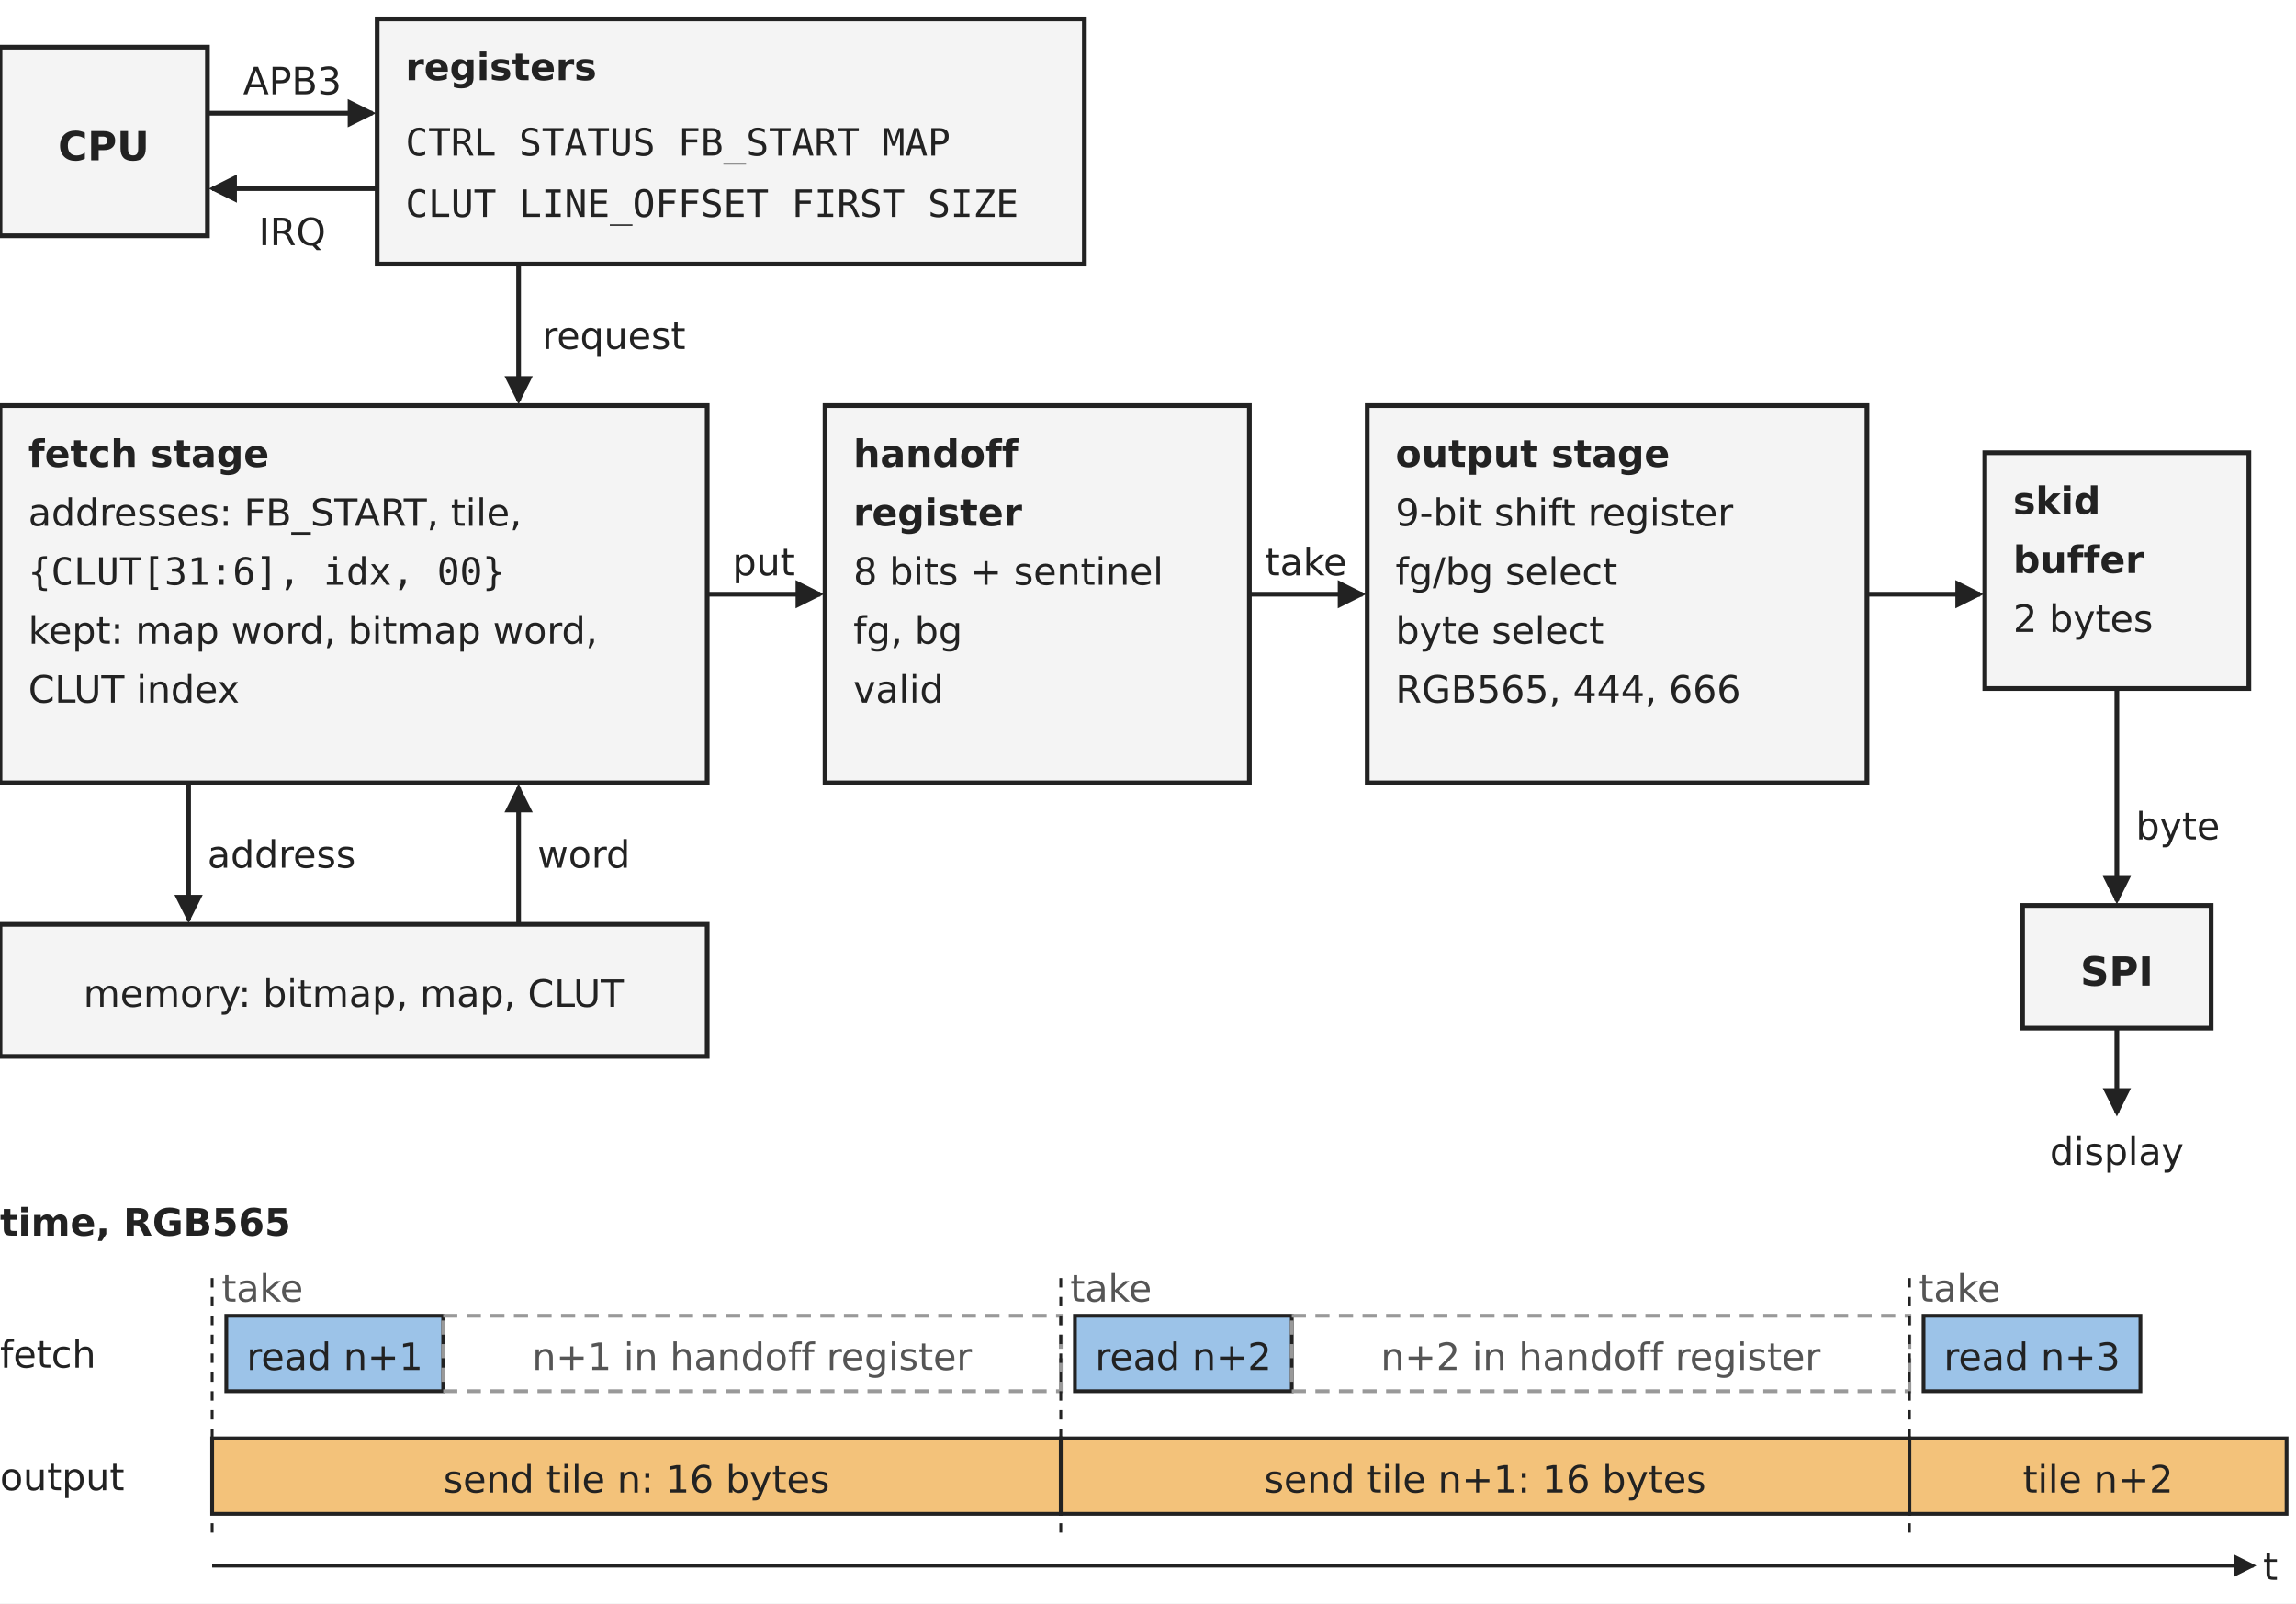
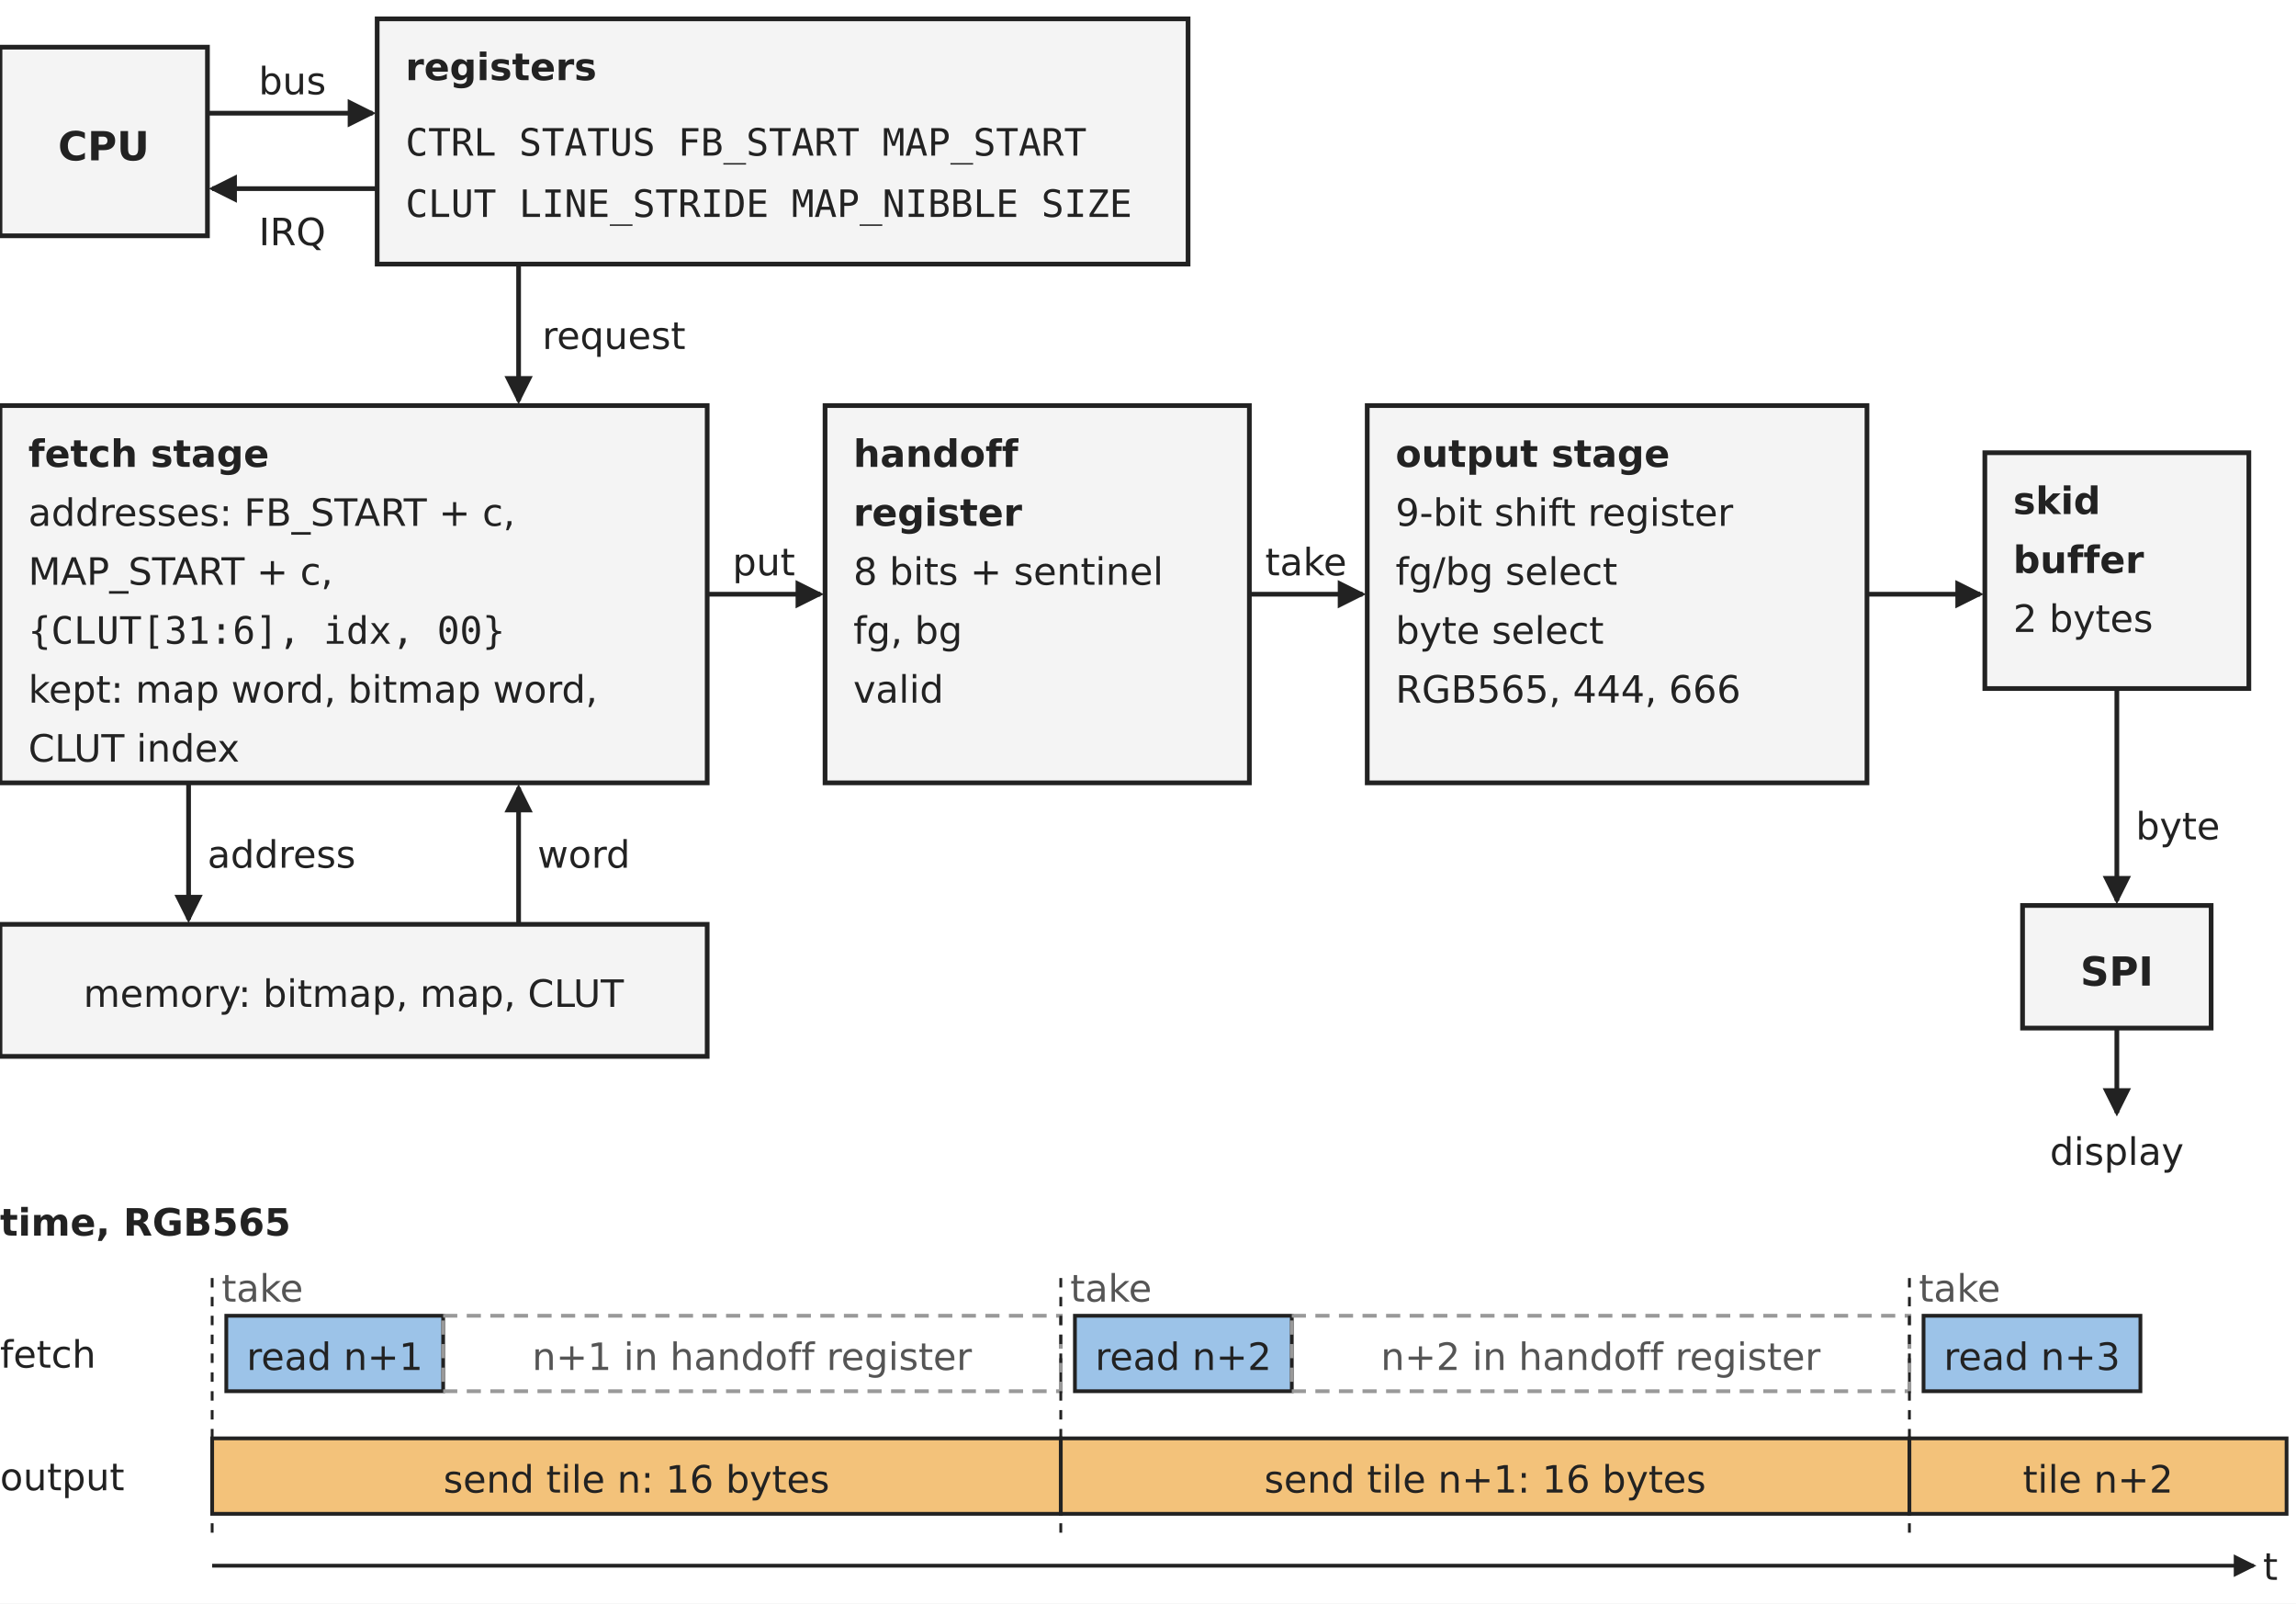
<svg xmlns="http://www.w3.org/2000/svg" width="487" height="340" viewBox="0 0 487 340" font-family="DejaVu Sans, sans-serif" font-size="9" fill="#222">
  <defs>
    <marker id="a" viewBox="0 0 8 8" refX="7" refY="4" markerWidth="6" markerHeight="6" orient="auto">
      <path d="M0,0 L8,4 L0,8 z" fill="#222" />
    </marker>
  </defs>
  <rect width="487" height="340" fill="#fff" />
  <rect x="0" y="10" width="44" height="40" fill="#f4f4f4" stroke="#222" stroke-width="1" />
  <text x="22" y="34" font-size="8.5" text-anchor="middle" font-weight="bold">CPU</text>
-   <rect x="80" y="4" width="150" height="52" fill="#f4f4f4" stroke="#222" stroke-width="1" />
+   <rect x="80" y="4" width="172" height="52" fill="#f4f4f4" stroke="#222" stroke-width="1" />
  <text x="86" y="17" font-size="8" font-weight="bold">registers</text>
-   <text x="86" y="33" font-size="8" font-family="DejaVu Sans Mono, monospace">CTRL STATUS FB_START MAP</text>
-   <text x="86" y="46" font-size="8" font-family="DejaVu Sans Mono, monospace">CLUT LINE_OFFSET FIRST SIZE</text>
+   <text x="86" y="33" font-size="8" font-family="DejaVu Sans Mono, monospace">CTRL STATUS FB_START MAP_START</text>
+   <text x="86" y="46" font-size="8" font-family="DejaVu Sans Mono, monospace">CLUT LINE_STRIDE MAP_NIBBLE SIZE</text>
  <polyline points="44,24 79,24" fill="none" stroke="#222" stroke-width="1" marker-end="url(#a)" />
-   <text x="62" y="20" font-size="8" text-anchor="middle">APB3</text>
+   <text x="62" y="20" font-size="8" text-anchor="middle">bus</text>
  <polyline points="80,40 45,40" fill="none" stroke="#222" stroke-width="1" marker-end="url(#a)" />
  <text x="62" y="52" font-size="8" text-anchor="middle">IRQ</text>
  <polyline points="110,56 110,85" fill="none" stroke="#222" stroke-width="1" marker-end="url(#a)" />
  <text x="115" y="74" font-size="8">request</text>
  <rect x="0" y="86" width="150" height="80" fill="#f4f4f4" stroke="#222" stroke-width="1" />
  <text x="6" y="99" font-size="8" font-weight="bold">fetch stage</text>
-   <text x="6" y="111.5" font-size="8">addresses: FB_START, tile,</text>
-   <text x="6" y="124" font-size="8" font-family="DejaVu Sans Mono, monospace">{CLUT[31:6], idx, 00}</text>
-   <text x="6" y="136.5" font-size="8">kept: map word, bitmap word,</text>
-   <text x="6" y="149" font-size="8">CLUT index</text>
+   <text x="6" y="111.5" font-size="8">addresses: FB_START + c,</text>
+   <text x="6" y="124" font-size="8">MAP_START + c,</text>
+   <text x="6" y="136.5" font-size="8" font-family="DejaVu Sans Mono, monospace">{CLUT[31:6], idx, 00}</text>
+   <text x="6" y="149" font-size="8">kept: map word, bitmap word,</text>
+   <text x="6" y="161.5" font-size="8">CLUT index</text>
  <rect x="175" y="86" width="90" height="80" fill="#f4f4f4" stroke="#222" stroke-width="1" />
  <text x="181" y="99" font-size="8" font-weight="bold">handoff</text>
  <text x="181" y="111.5" font-size="8" font-weight="bold">register</text>
  <text x="181" y="124" font-size="8">8 bits + sentinel</text>
  <text x="181" y="136.5" font-size="8">fg, bg</text>
  <text x="181" y="149" font-size="8">valid</text>
  <rect x="290" y="86" width="106" height="80" fill="#f4f4f4" stroke="#222" stroke-width="1" />
  <text x="296" y="99" font-size="8" font-weight="bold">output stage</text>
  <text x="296" y="111.5" font-size="8">9-bit shift register</text>
  <text x="296" y="124" font-size="8">fg/bg select</text>
  <text x="296" y="136.5" font-size="8">byte select</text>
  <text x="296" y="149" font-size="8">RGB565, 444, 666</text>
  <rect x="421" y="96" width="56" height="50" fill="#f4f4f4" stroke="#222" stroke-width="1" />
  <text x="427" y="109" font-size="8" font-weight="bold">skid</text>
  <text x="427" y="121.5" font-size="8" font-weight="bold">buffer</text>
  <text x="427" y="134" font-size="8">2 bytes</text>
  <polyline points="150,126 174,126" fill="none" stroke="#222" stroke-width="1" marker-end="url(#a)" />
  <text x="162" y="122" font-size="8" text-anchor="middle">put</text>
  <polyline points="265,126 289,126" fill="none" stroke="#222" stroke-width="1" marker-end="url(#a)" />
  <text x="277" y="122" font-size="8" text-anchor="middle">take</text>
  <polyline points="396,126 420,126" fill="none" stroke="#222" stroke-width="1" marker-end="url(#a)" />
  <rect x="429" y="192" width="40" height="26" fill="#f4f4f4" stroke="#222" stroke-width="1" />
  <text x="449" y="209" font-size="8.5" text-anchor="middle" font-weight="bold">SPI</text>
  <polyline points="449,146 449,191" fill="none" stroke="#222" stroke-width="1" marker-end="url(#a)" />
  <text x="453" y="178" font-size="8">byte</text>
  <polyline points="449,218 449,236" fill="none" stroke="#222" stroke-width="1" marker-end="url(#a)" />
  <text x="449" y="247" font-size="8" text-anchor="middle">display</text>
  <rect x="0" y="196" width="150" height="28" fill="#f4f4f4" stroke="#222" stroke-width="1" />
  <text x="75" y="213.5" font-size="8" text-anchor="middle">memory: bitmap, map, CLUT</text>
  <polyline points="40,166 40,195" fill="none" stroke="#222" stroke-width="1" marker-end="url(#a)" />
  <text x="44" y="184" font-size="8">address</text>
  <polyline points="110,196 110,167" fill="none" stroke="#222" stroke-width="1" marker-end="url(#a)" />
  <text x="114" y="184" font-size="8">word</text>
  <text x="0" y="262" font-size="8" font-weight="bold">time, RGB565</text>
  <text x="0" y="290" font-size="8">fetch</text>
  <text x="0" y="316" font-size="8">output</text>
  <rect x="45" y="305" width="180" height="16" fill="#f3c27a" stroke="#222" stroke-width="0.8" />
  <text x="135" y="316.5" font-size="8" text-anchor="middle">send tile n: 16 bytes</text>
  <rect x="225" y="305" width="180" height="16" fill="#f3c27a" stroke="#222" stroke-width="0.8" />
  <text x="315" y="316.5" font-size="8" text-anchor="middle">send tile n+1: 16 bytes</text>
  <rect x="405" y="305" width="80" height="16" fill="#f3c27a" stroke="#222" stroke-width="0.8" />
  <text x="445" y="316.5" font-size="8" text-anchor="middle">tile n+2</text>
  <rect x="48" y="279" width="46" height="16" fill="#9cc3e8" stroke="#222" stroke-width="0.8" />
  <text x="71" y="290.5" font-size="8" text-anchor="middle">read n+1</text>
  <rect x="94" y="279" width="131" height="16" fill="none" stroke="#999" stroke-width="0.8" stroke-dasharray="3,2" />
  <text x="159.5" y="290.5" font-size="8" text-anchor="middle" fill="#555">n+1 in handoff register</text>
  <rect x="228" y="279" width="46" height="16" fill="#9cc3e8" stroke="#222" stroke-width="0.8" />
  <text x="251" y="290.5" font-size="8" text-anchor="middle">read n+2</text>
  <rect x="274" y="279" width="131" height="16" fill="none" stroke="#999" stroke-width="0.8" stroke-dasharray="3,2" />
  <text x="339.5" y="290.5" font-size="8" text-anchor="middle" fill="#555">n+2 in handoff register</text>
  <rect x="408" y="279" width="46" height="16" fill="#9cc3e8" stroke="#222" stroke-width="0.8" />
  <text x="431" y="290.5" font-size="8" text-anchor="middle">read n+3</text>
  <polyline points="45,271 45,325" fill="none" stroke="#222" stroke-width="0.6" stroke-dasharray="2,2" />
  <text x="47" y="276" font-size="8" fill="#555">take</text>
  <polyline points="225,271 225,325" fill="none" stroke="#222" stroke-width="0.6" stroke-dasharray="2,2" />
  <text x="227" y="276" font-size="8" fill="#555">take</text>
  <polyline points="405,271 405,325" fill="none" stroke="#222" stroke-width="0.6" stroke-dasharray="2,2" />
  <text x="407" y="276" font-size="8" fill="#555">take</text>
  <polyline points="45,332 478,332" fill="none" stroke="#222" stroke-width="0.8" marker-end="url(#a)" />
  <text x="480" y="335" font-size="8">t</text>
</svg>
